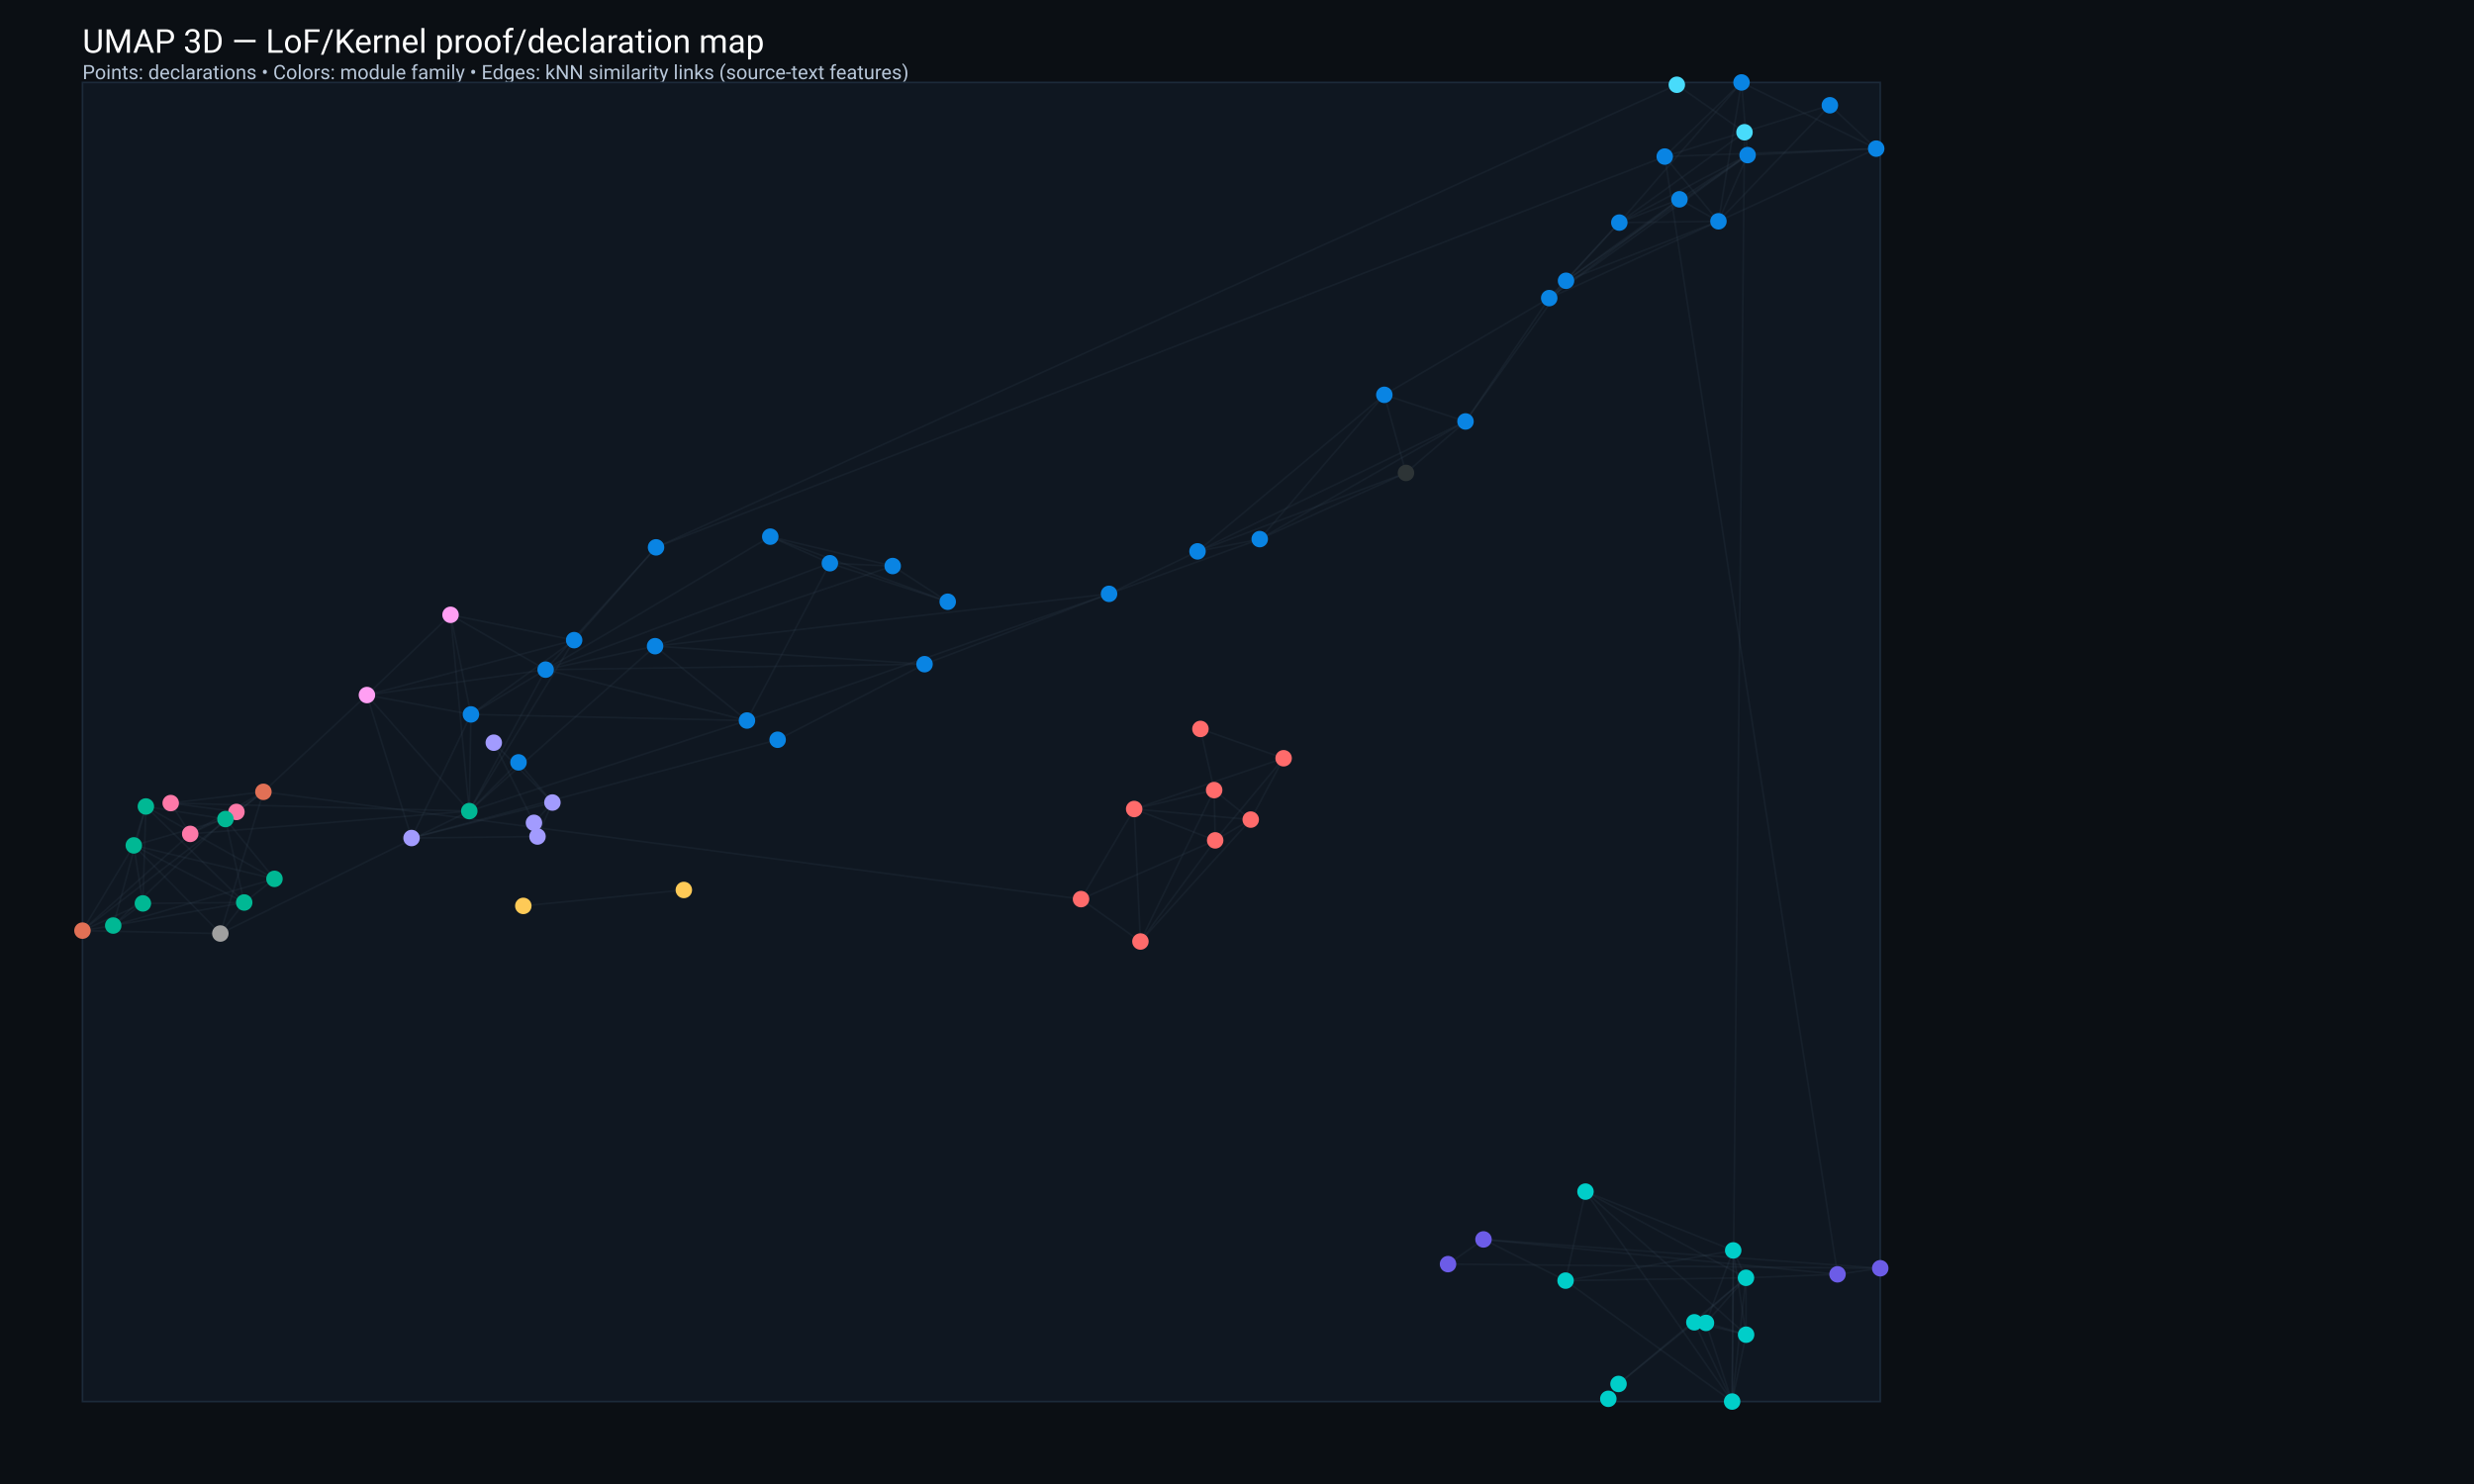
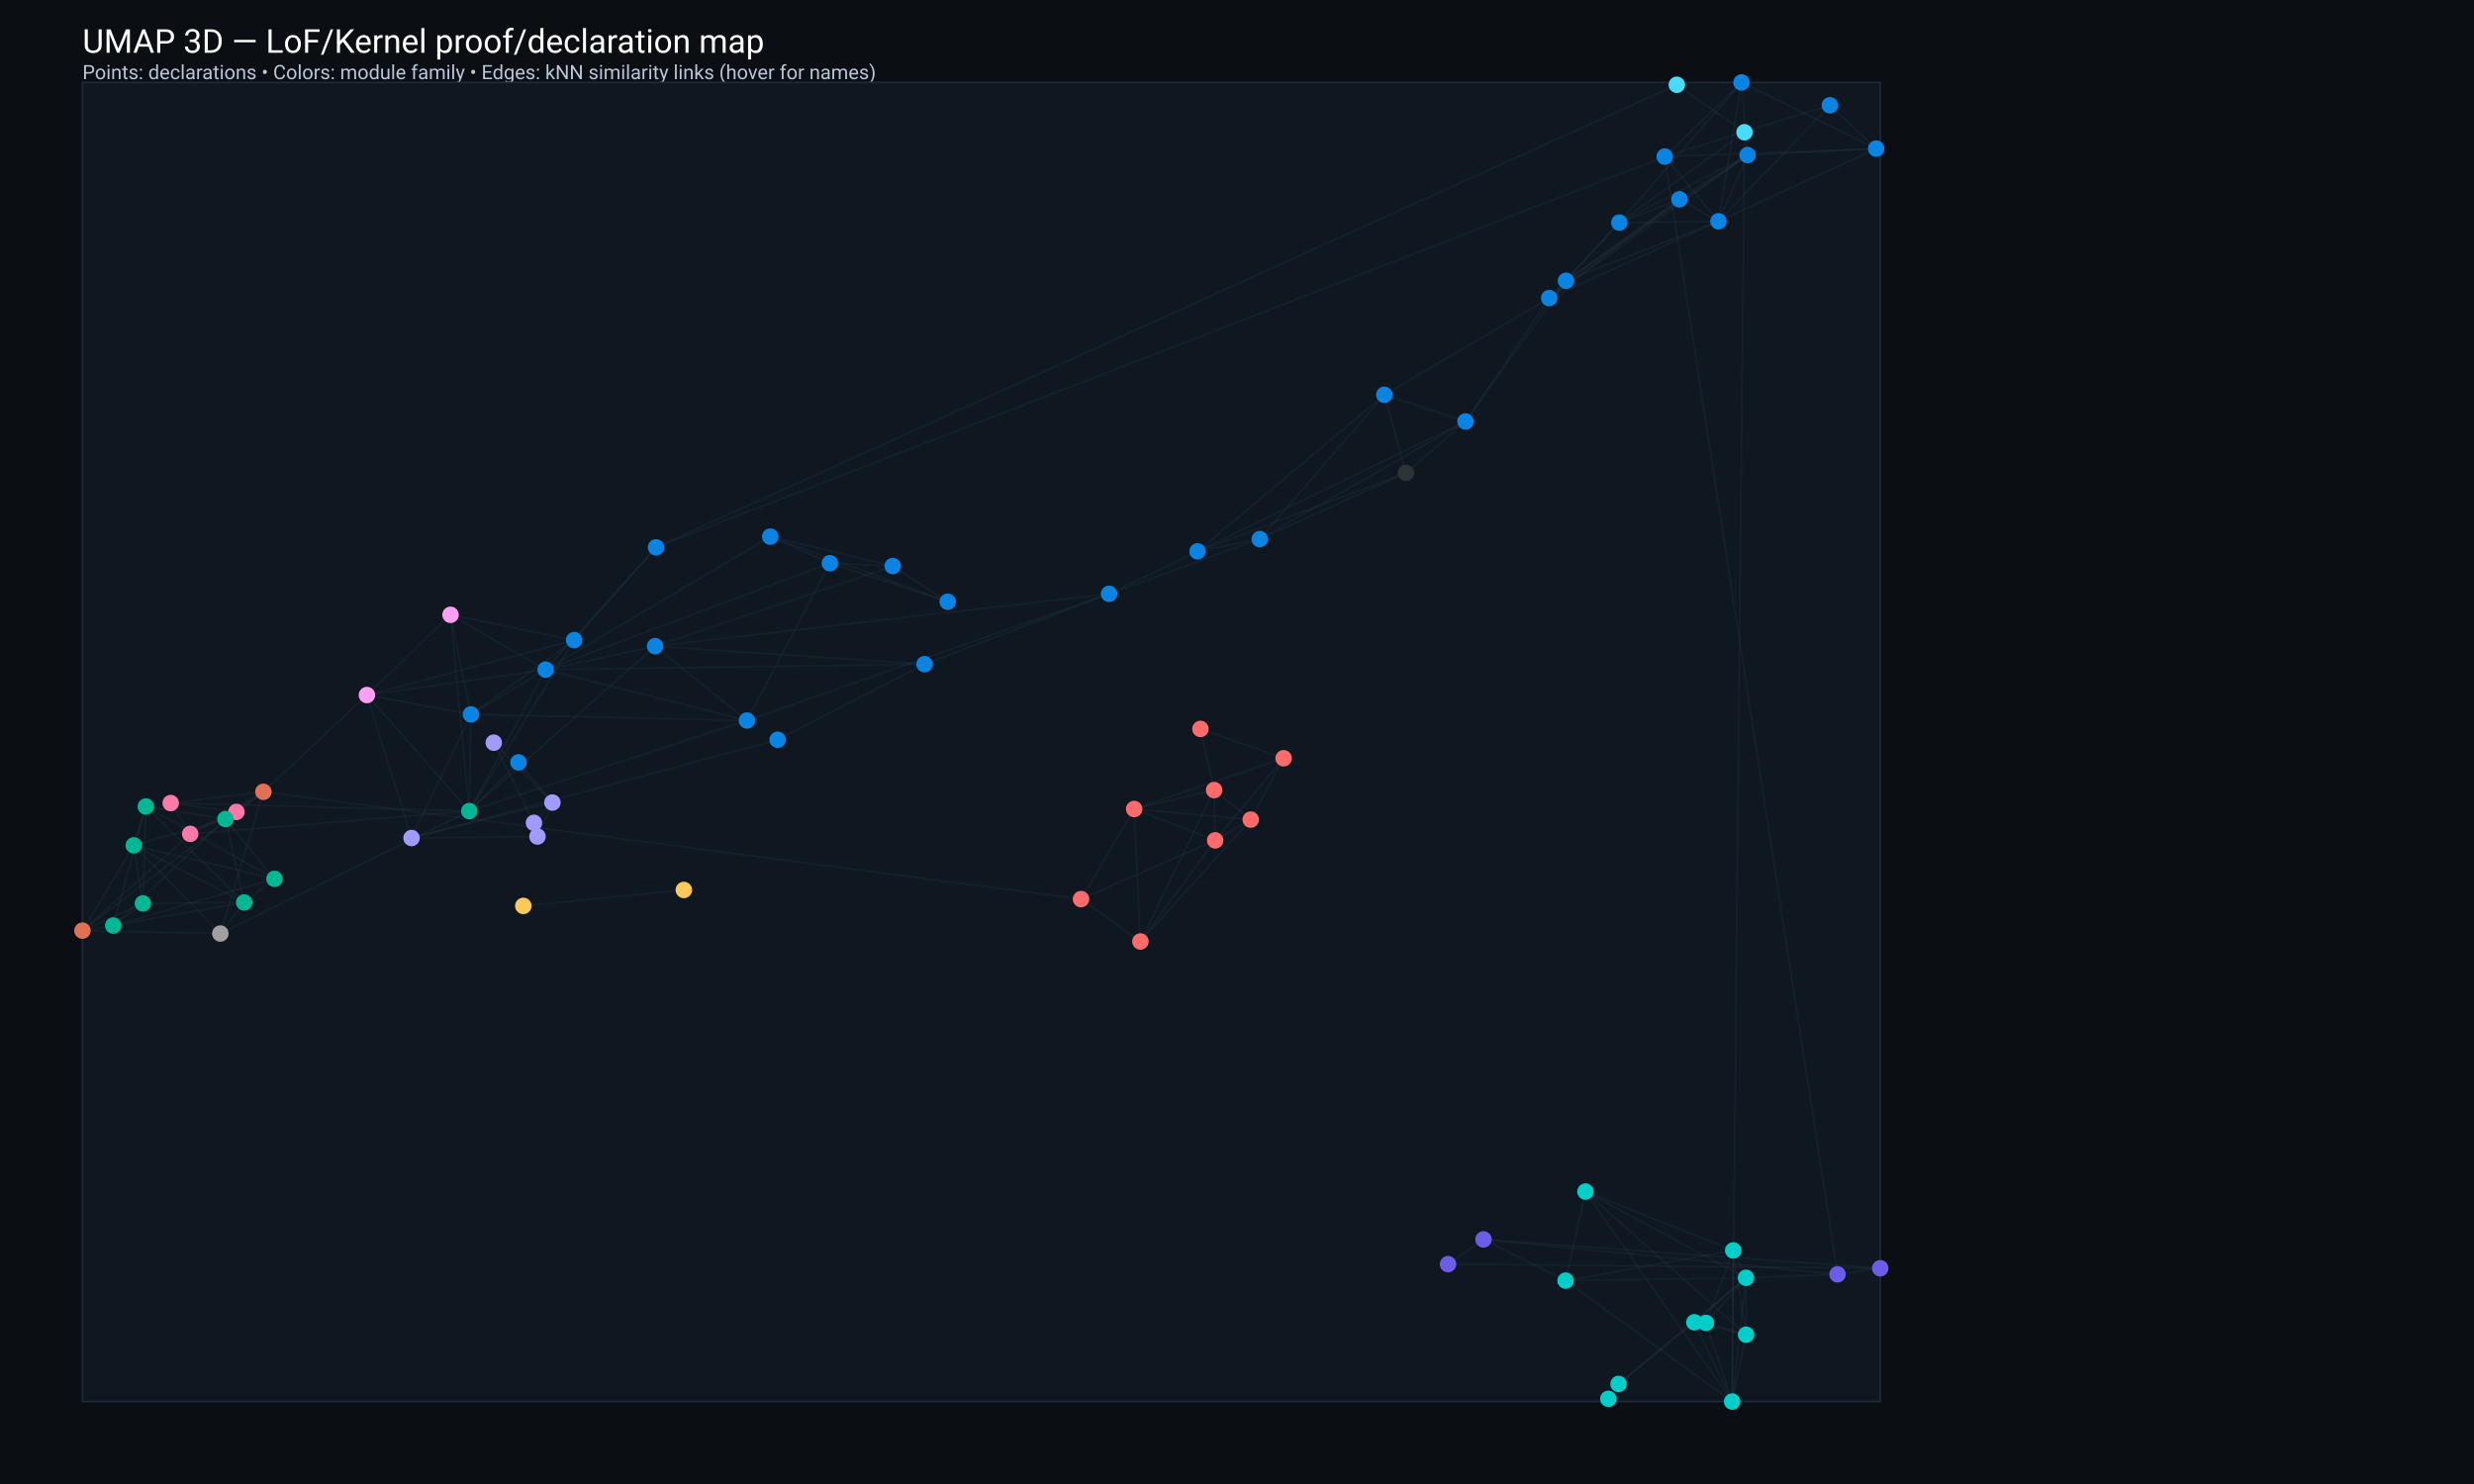
<svg xmlns="http://www.w3.org/2000/svg" width="1500" height="900" viewBox="0 0 1500 900" role="img" aria-label="UMAP preview">
  <rect x="0" y="0" width="1500" height="900" fill="#0b0f14" />
  <text x="50" y="32" fill="#ffffff" font-size="20" font-family="ui-sans-serif,system-ui,Segoe UI,Roboto,Helvetica,Arial">UMAP 3D — LoF/Kernel proof/declaration map</text>
-   <text x="50" y="48" fill="#b8c7d9" font-size="12" font-family="ui-sans-serif,system-ui,Segoe UI,Roboto,Helvetica,Arial">Points: declarations • Colors: module family • Edges: kNN similarity links (source-text features)</text>
+   <text x="50" y="48" fill="#b8c7d9" font-size="12" font-family="ui-sans-serif,system-ui,Segoe UI,Roboto,Helvetica,Arial">Points: declarations • Colors: module family • Edges: kNN similarity links (hover for names)</text>
  <rect x="50" y="50" width="1090" height="800" fill="#0f1721" stroke="#1c2a3a" stroke-width="1" />
  <line x1="672.43" y1="360.15" x2="726.06" y2="334.39" stroke="#3b4b5d" stroke-opacity="0.18" stroke-width="1" />
  <line x1="672.43" y1="360.15" x2="763.78" y2="326.95" stroke="#3b4b5d" stroke-opacity="0.18" stroke-width="1" />
  <line x1="672.43" y1="360.15" x2="452.89" y2="436.98" stroke="#3b4b5d" stroke-opacity="0.18" stroke-width="1" />
  <line x1="672.43" y1="360.15" x2="397.18" y2="391.89" stroke="#3b4b5d" stroke-opacity="0.18" stroke-width="1" />
  <line x1="672.43" y1="360.15" x2="560.55" y2="402.81" stroke="#3b4b5d" stroke-opacity="0.18" stroke-width="1" />
  <line x1="763.78" y1="326.95" x2="726.06" y2="334.39" stroke="#3b4b5d" stroke-opacity="0.18" stroke-width="1" />
  <line x1="763.78" y1="326.95" x2="852.45" y2="286.81" stroke="#3b4b5d" stroke-opacity="0.18" stroke-width="1" />
  <line x1="763.78" y1="326.95" x2="839.33" y2="239.45" stroke="#3b4b5d" stroke-opacity="0.18" stroke-width="1" />
  <line x1="763.78" y1="326.95" x2="888.55" y2="255.60" stroke="#3b4b5d" stroke-opacity="0.18" stroke-width="1" />
  <line x1="726.06" y1="334.39" x2="852.45" y2="286.81" stroke="#3b4b5d" stroke-opacity="0.18" stroke-width="1" />
  <line x1="726.06" y1="334.39" x2="839.33" y2="239.45" stroke="#3b4b5d" stroke-opacity="0.18" stroke-width="1" />
  <line x1="726.06" y1="334.39" x2="888.55" y2="255.60" stroke="#3b4b5d" stroke-opacity="0.18" stroke-width="1" />
  <line x1="1034.34" y1="802.30" x2="1027.30" y2="801.94" stroke="#3b4b5d" stroke-opacity="0.18" stroke-width="1" />
  <line x1="1034.34" y1="802.30" x2="1058.59" y2="774.95" stroke="#3b4b5d" stroke-opacity="0.18" stroke-width="1" />
  <line x1="1034.34" y1="802.30" x2="1050.85" y2="758.34" stroke="#3b4b5d" stroke-opacity="0.18" stroke-width="1" />
  <line x1="1034.34" y1="802.30" x2="1058.67" y2="809.45" stroke="#3b4b5d" stroke-opacity="0.18" stroke-width="1" />
  <line x1="1034.34" y1="802.30" x2="1050.20" y2="850.00" stroke="#3b4b5d" stroke-opacity="0.18" stroke-width="1" />
  <line x1="503.16" y1="341.58" x2="467.02" y2="325.46" stroke="#3b4b5d" stroke-opacity="0.18" stroke-width="1" />
  <line x1="503.16" y1="341.58" x2="541.25" y2="343.29" stroke="#3b4b5d" stroke-opacity="0.18" stroke-width="1" />
  <line x1="503.16" y1="341.58" x2="574.61" y2="364.94" stroke="#3b4b5d" stroke-opacity="0.18" stroke-width="1" />
  <line x1="503.16" y1="341.58" x2="330.82" y2="406.12" stroke="#3b4b5d" stroke-opacity="0.18" stroke-width="1" />
  <line x1="503.16" y1="341.58" x2="452.89" y2="436.98" stroke="#3b4b5d" stroke-opacity="0.18" stroke-width="1" />
  <line x1="1137.55" y1="90.14" x2="1109.46" y2="63.84" stroke="#3b4b5d" stroke-opacity="0.18" stroke-width="1" />
  <line x1="1137.55" y1="90.14" x2="1059.58" y2="94.06" stroke="#3b4b5d" stroke-opacity="0.18" stroke-width="1" />
  <line x1="1137.55" y1="90.14" x2="1041.90" y2="134.21" stroke="#3b4b5d" stroke-opacity="0.18" stroke-width="1" />
  <line x1="1137.55" y1="90.14" x2="1009.34" y2="94.95" stroke="#3b4b5d" stroke-opacity="0.18" stroke-width="1" />
  <line x1="1137.55" y1="90.14" x2="1055.90" y2="50.00" stroke="#3b4b5d" stroke-opacity="0.18" stroke-width="1" />
  <line x1="1050.85" y1="758.34" x2="1058.59" y2="774.95" stroke="#3b4b5d" stroke-opacity="0.18" stroke-width="1" />
  <line x1="1050.85" y1="758.34" x2="961.29" y2="722.68" stroke="#3b4b5d" stroke-opacity="0.18" stroke-width="1" />
  <line x1="1050.85" y1="758.34" x2="949.23" y2="776.66" stroke="#3b4b5d" stroke-opacity="0.18" stroke-width="1" />
  <line x1="1050.85" y1="758.34" x2="1050.20" y2="850.00" stroke="#3b4b5d" stroke-opacity="0.18" stroke-width="1" />
  <line x1="1050.85" y1="758.34" x2="1058.67" y2="809.45" stroke="#3b4b5d" stroke-opacity="0.18" stroke-width="1" />
  <line x1="452.89" y1="436.98" x2="397.18" y2="391.89" stroke="#3b4b5d" stroke-opacity="0.18" stroke-width="1" />
  <line x1="452.89" y1="436.98" x2="330.82" y2="406.12" stroke="#3b4b5d" stroke-opacity="0.18" stroke-width="1" />
  <line x1="452.89" y1="436.98" x2="284.53" y2="491.90" stroke="#3b4b5d" stroke-opacity="0.18" stroke-width="1" />
  <line x1="452.89" y1="436.98" x2="285.54" y2="433.27" stroke="#3b4b5d" stroke-opacity="0.18" stroke-width="1" />
  <line x1="1018.26" y1="120.88" x2="981.80" y2="135.00" stroke="#3b4b5d" stroke-opacity="0.18" stroke-width="1" />
  <line x1="1018.26" y1="120.88" x2="1041.90" y2="134.21" stroke="#3b4b5d" stroke-opacity="0.18" stroke-width="1" />
  <line x1="1018.26" y1="120.88" x2="1059.58" y2="94.06" stroke="#3b4b5d" stroke-opacity="0.18" stroke-width="1" />
  <line x1="1018.26" y1="120.88" x2="949.49" y2="170.28" stroke="#3b4b5d" stroke-opacity="0.18" stroke-width="1" />
  <line x1="1018.26" y1="120.88" x2="939.30" y2="180.79" stroke="#3b4b5d" stroke-opacity="0.18" stroke-width="1" />
  <line x1="888.55" y1="255.60" x2="839.33" y2="239.45" stroke="#3b4b5d" stroke-opacity="0.18" stroke-width="1" />
  <line x1="888.55" y1="255.60" x2="939.30" y2="180.79" stroke="#3b4b5d" stroke-opacity="0.18" stroke-width="1" />
  <line x1="888.55" y1="255.60" x2="949.49" y2="170.28" stroke="#3b4b5d" stroke-opacity="0.18" stroke-width="1" />
  <line x1="888.55" y1="255.60" x2="852.45" y2="286.81" stroke="#3b4b5d" stroke-opacity="0.18" stroke-width="1" />
  <line x1="949.49" y1="170.28" x2="939.30" y2="180.79" stroke="#3b4b5d" stroke-opacity="0.18" stroke-width="1" />
  <line x1="949.49" y1="170.28" x2="981.80" y2="135.00" stroke="#3b4b5d" stroke-opacity="0.18" stroke-width="1" />
  <line x1="949.49" y1="170.28" x2="1059.58" y2="94.06" stroke="#3b4b5d" stroke-opacity="0.18" stroke-width="1" />
  <line x1="949.49" y1="170.28" x2="1041.90" y2="134.21" stroke="#3b4b5d" stroke-opacity="0.18" stroke-width="1" />
  <line x1="961.29" y1="722.68" x2="949.23" y2="776.66" stroke="#3b4b5d" stroke-opacity="0.18" stroke-width="1" />
  <line x1="961.29" y1="722.68" x2="1058.59" y2="774.95" stroke="#3b4b5d" stroke-opacity="0.18" stroke-width="1" />
  <line x1="961.29" y1="722.68" x2="1050.20" y2="850.00" stroke="#3b4b5d" stroke-opacity="0.18" stroke-width="1" />
  <line x1="961.29" y1="722.68" x2="1058.67" y2="809.45" stroke="#3b4b5d" stroke-opacity="0.18" stroke-width="1" />
  <line x1="1055.90" y1="50.00" x2="1009.34" y2="94.95" stroke="#3b4b5d" stroke-opacity="0.18" stroke-width="1" />
  <line x1="1055.90" y1="50.00" x2="1041.90" y2="134.21" stroke="#3b4b5d" stroke-opacity="0.18" stroke-width="1" />
  <line x1="1055.90" y1="50.00" x2="1059.58" y2="94.06" stroke="#3b4b5d" stroke-opacity="0.18" stroke-width="1" />
  <line x1="1055.90" y1="50.00" x2="981.80" y2="135.00" stroke="#3b4b5d" stroke-opacity="0.18" stroke-width="1" />
  <line x1="541.25" y1="343.29" x2="574.61" y2="364.94" stroke="#3b4b5d" stroke-opacity="0.18" stroke-width="1" />
  <line x1="541.25" y1="343.29" x2="467.02" y2="325.46" stroke="#3b4b5d" stroke-opacity="0.18" stroke-width="1" />
  <line x1="541.25" y1="343.29" x2="397.18" y2="391.89" stroke="#3b4b5d" stroke-opacity="0.18" stroke-width="1" />
  <line x1="1058.67" y1="809.45" x2="1050.20" y2="850.00" stroke="#3b4b5d" stroke-opacity="0.18" stroke-width="1" />
  <line x1="1058.67" y1="809.45" x2="1058.59" y2="774.95" stroke="#3b4b5d" stroke-opacity="0.18" stroke-width="1" />
  <line x1="1058.67" y1="809.45" x2="1027.30" y2="801.94" stroke="#3b4b5d" stroke-opacity="0.18" stroke-width="1" />
  <line x1="899.45" y1="751.67" x2="877.95" y2="766.65" stroke="#3b4b5d" stroke-opacity="0.18" stroke-width="1" />
  <line x1="899.45" y1="751.67" x2="949.23" y2="776.66" stroke="#3b4b5d" stroke-opacity="0.18" stroke-width="1" />
  <line x1="899.45" y1="751.67" x2="1114.10" y2="772.83" stroke="#3b4b5d" stroke-opacity="0.18" stroke-width="1" />
  <line x1="899.45" y1="751.67" x2="1140.00" y2="769.16" stroke="#3b4b5d" stroke-opacity="0.18" stroke-width="1" />
  <line x1="1059.58" y1="94.06" x2="1041.90" y2="134.21" stroke="#3b4b5d" stroke-opacity="0.18" stroke-width="1" />
  <line x1="1059.58" y1="94.06" x2="981.80" y2="135.00" stroke="#3b4b5d" stroke-opacity="0.18" stroke-width="1" />
  <line x1="1059.58" y1="94.06" x2="939.30" y2="180.79" stroke="#3b4b5d" stroke-opacity="0.18" stroke-width="1" />
  <line x1="981.32" y1="839.32" x2="975.14" y2="848.34" stroke="#3b4b5d" stroke-opacity="0.18" stroke-width="1" />
  <line x1="981.32" y1="839.32" x2="1027.30" y2="801.94" stroke="#3b4b5d" stroke-opacity="0.18" stroke-width="1" />
  <line x1="981.32" y1="839.32" x2="1058.59" y2="774.95" stroke="#3b4b5d" stroke-opacity="0.18" stroke-width="1" />
  <line x1="1114.10" y1="772.83" x2="1140.00" y2="769.16" stroke="#3b4b5d" stroke-opacity="0.18" stroke-width="1" />
  <line x1="1114.10" y1="772.83" x2="1058.59" y2="774.95" stroke="#3b4b5d" stroke-opacity="0.18" stroke-width="1" />
  <line x1="1114.10" y1="772.83" x2="1009.34" y2="94.95" stroke="#3b4b5d" stroke-opacity="0.18" stroke-width="1" />
  <line x1="1027.30" y1="801.94" x2="1058.59" y2="774.95" stroke="#3b4b5d" stroke-opacity="0.18" stroke-width="1" />
  <line x1="1027.30" y1="801.94" x2="1050.20" y2="850.00" stroke="#3b4b5d" stroke-opacity="0.18" stroke-width="1" />
  <line x1="348.11" y1="388.23" x2="397.76" y2="331.95" stroke="#3b4b5d" stroke-opacity="0.18" stroke-width="1" />
  <line x1="348.11" y1="388.23" x2="273.17" y2="372.87" stroke="#3b4b5d" stroke-opacity="0.18" stroke-width="1" />
  <line x1="348.11" y1="388.23" x2="222.47" y2="421.53" stroke="#3b4b5d" stroke-opacity="0.18" stroke-width="1" />
  <line x1="348.11" y1="388.23" x2="285.54" y2="433.27" stroke="#3b4b5d" stroke-opacity="0.18" stroke-width="1" />
  <line x1="348.11" y1="388.23" x2="284.53" y2="491.90" stroke="#3b4b5d" stroke-opacity="0.18" stroke-width="1" />
  <line x1="133.60" y1="566.16" x2="284.53" y2="491.90" stroke="#3b4b5d" stroke-opacity="0.18" stroke-width="1" />
  <line x1="133.60" y1="566.16" x2="81.12" y2="512.71" stroke="#3b4b5d" stroke-opacity="0.18" stroke-width="1" />
  <line x1="133.60" y1="566.16" x2="50.00" y2="564.40" stroke="#3b4b5d" stroke-opacity="0.18" stroke-width="1" />
  <line x1="133.60" y1="566.16" x2="148.06" y2="547.34" stroke="#3b4b5d" stroke-opacity="0.18" stroke-width="1" />
  <line x1="133.60" y1="566.16" x2="159.70" y2="480.22" stroke="#3b4b5d" stroke-opacity="0.18" stroke-width="1" />
  <line x1="273.17" y1="372.87" x2="222.47" y2="421.53" stroke="#3b4b5d" stroke-opacity="0.18" stroke-width="1" />
  <line x1="273.17" y1="372.87" x2="284.53" y2="491.90" stroke="#3b4b5d" stroke-opacity="0.18" stroke-width="1" />
  <line x1="273.17" y1="372.87" x2="285.54" y2="433.27" stroke="#3b4b5d" stroke-opacity="0.18" stroke-width="1" />
  <line x1="273.17" y1="372.87" x2="330.82" y2="406.12" stroke="#3b4b5d" stroke-opacity="0.18" stroke-width="1" />
  <line x1="1057.70" y1="80.21" x2="1016.67" y2="51.41" stroke="#3b4b5d" stroke-opacity="0.18" stroke-width="1" />
  <line x1="1057.70" y1="80.21" x2="981.80" y2="135.00" stroke="#3b4b5d" stroke-opacity="0.18" stroke-width="1" />
  <line x1="1057.70" y1="80.21" x2="1050.20" y2="850.00" stroke="#3b4b5d" stroke-opacity="0.18" stroke-width="1" />
  <line x1="736.15" y1="479.17" x2="727.83" y2="442.07" stroke="#3b4b5d" stroke-opacity="0.18" stroke-width="1" />
  <line x1="736.15" y1="479.17" x2="758.32" y2="497.06" stroke="#3b4b5d" stroke-opacity="0.18" stroke-width="1" />
  <line x1="736.15" y1="479.17" x2="736.77" y2="509.66" stroke="#3b4b5d" stroke-opacity="0.18" stroke-width="1" />
  <line x1="736.15" y1="479.17" x2="687.65" y2="490.64" stroke="#3b4b5d" stroke-opacity="0.18" stroke-width="1" />
  <line x1="736.15" y1="479.17" x2="691.45" y2="570.99" stroke="#3b4b5d" stroke-opacity="0.18" stroke-width="1" />
  <line x1="467.02" y1="325.46" x2="574.61" y2="364.94" stroke="#3b4b5d" stroke-opacity="0.18" stroke-width="1" />
  <line x1="467.02" y1="325.46" x2="330.82" y2="406.12" stroke="#3b4b5d" stroke-opacity="0.18" stroke-width="1" />
  <line x1="1109.46" y1="63.84" x2="1041.90" y2="134.21" stroke="#3b4b5d" stroke-opacity="0.18" stroke-width="1" />
  <line x1="1109.46" y1="63.84" x2="1009.34" y2="94.95" stroke="#3b4b5d" stroke-opacity="0.18" stroke-width="1" />
  <line x1="560.55" y1="402.81" x2="471.49" y2="448.64" stroke="#3b4b5d" stroke-opacity="0.18" stroke-width="1" />
  <line x1="560.55" y1="402.81" x2="397.18" y2="391.89" stroke="#3b4b5d" stroke-opacity="0.18" stroke-width="1" />
  <line x1="560.55" y1="402.81" x2="330.82" y2="406.12" stroke="#3b4b5d" stroke-opacity="0.18" stroke-width="1" />
  <line x1="1058.59" y1="774.95" x2="949.23" y2="776.66" stroke="#3b4b5d" stroke-opacity="0.18" stroke-width="1" />
  <line x1="1058.59" y1="774.95" x2="1050.20" y2="850.00" stroke="#3b4b5d" stroke-opacity="0.18" stroke-width="1" />
  <line x1="397.76" y1="331.95" x2="1016.67" y2="51.41" stroke="#3b4b5d" stroke-opacity="0.18" stroke-width="1" />
  <line x1="397.76" y1="331.95" x2="330.82" y2="406.12" stroke="#3b4b5d" stroke-opacity="0.18" stroke-width="1" />
  <line x1="397.76" y1="331.95" x2="1009.34" y2="94.95" stroke="#3b4b5d" stroke-opacity="0.18" stroke-width="1" />
  <line x1="285.54" y1="433.27" x2="330.82" y2="406.12" stroke="#3b4b5d" stroke-opacity="0.18" stroke-width="1" />
  <line x1="285.54" y1="433.27" x2="222.47" y2="421.53" stroke="#3b4b5d" stroke-opacity="0.18" stroke-width="1" />
  <line x1="285.54" y1="433.27" x2="284.53" y2="491.90" stroke="#3b4b5d" stroke-opacity="0.18" stroke-width="1" />
  <line x1="285.54" y1="433.27" x2="249.53" y2="508.24" stroke="#3b4b5d" stroke-opacity="0.18" stroke-width="1" />
  <line x1="397.18" y1="391.89" x2="330.82" y2="406.12" stroke="#3b4b5d" stroke-opacity="0.18" stroke-width="1" />
  <line x1="397.18" y1="391.89" x2="284.53" y2="491.90" stroke="#3b4b5d" stroke-opacity="0.18" stroke-width="1" />
  <line x1="981.80" y1="135.00" x2="1041.90" y2="134.21" stroke="#3b4b5d" stroke-opacity="0.18" stroke-width="1" />
  <line x1="981.80" y1="135.00" x2="939.30" y2="180.79" stroke="#3b4b5d" stroke-opacity="0.18" stroke-width="1" />
  <line x1="330.82" y1="406.12" x2="284.53" y2="491.90" stroke="#3b4b5d" stroke-opacity="0.18" stroke-width="1" />
  <line x1="330.82" y1="406.12" x2="222.47" y2="421.53" stroke="#3b4b5d" stroke-opacity="0.18" stroke-width="1" />
  <line x1="839.33" y1="239.45" x2="939.30" y2="180.79" stroke="#3b4b5d" stroke-opacity="0.18" stroke-width="1" />
  <line x1="839.33" y1="239.45" x2="852.45" y2="286.81" stroke="#3b4b5d" stroke-opacity="0.18" stroke-width="1" />
  <line x1="939.30" y1="180.79" x2="1041.90" y2="134.21" stroke="#3b4b5d" stroke-opacity="0.18" stroke-width="1" />
  <line x1="949.23" y1="776.66" x2="1050.20" y2="850.00" stroke="#3b4b5d" stroke-opacity="0.18" stroke-width="1" />
  <line x1="1009.34" y1="94.95" x2="1041.90" y2="134.21" stroke="#3b4b5d" stroke-opacity="0.18" stroke-width="1" />
  <line x1="222.47" y1="421.53" x2="249.53" y2="508.24" stroke="#3b4b5d" stroke-opacity="0.18" stroke-width="1" />
  <line x1="222.47" y1="421.53" x2="284.53" y2="491.90" stroke="#3b4b5d" stroke-opacity="0.18" stroke-width="1" />
  <line x1="222.47" y1="421.53" x2="159.70" y2="480.22" stroke="#3b4b5d" stroke-opacity="0.18" stroke-width="1" />
  <line x1="471.49" y1="448.64" x2="249.53" y2="508.24" stroke="#3b4b5d" stroke-opacity="0.18" stroke-width="1" />
  <line x1="877.95" y1="766.65" x2="1140.00" y2="769.16" stroke="#3b4b5d" stroke-opacity="0.18" stroke-width="1" />
  <line x1="314.37" y1="462.36" x2="334.93" y2="486.71" stroke="#3b4b5d" stroke-opacity="0.18" stroke-width="1" />
  <line x1="314.37" y1="462.36" x2="284.53" y2="491.90" stroke="#3b4b5d" stroke-opacity="0.18" stroke-width="1" />
  <line x1="249.53" y1="508.24" x2="325.89" y2="507.32" stroke="#3b4b5d" stroke-opacity="0.18" stroke-width="1" />
  <line x1="249.53" y1="508.24" x2="334.93" y2="486.71" stroke="#3b4b5d" stroke-opacity="0.18" stroke-width="1" />
  <line x1="299.38" y1="450.42" x2="334.93" y2="486.71" stroke="#3b4b5d" stroke-opacity="0.18" stroke-width="1" />
  <line x1="299.38" y1="450.42" x2="323.74" y2="499.02" stroke="#3b4b5d" stroke-opacity="0.18" stroke-width="1" />
  <line x1="334.93" y1="486.71" x2="325.89" y2="507.32" stroke="#3b4b5d" stroke-opacity="0.18" stroke-width="1" />
  <line x1="334.93" y1="486.71" x2="323.74" y2="499.02" stroke="#3b4b5d" stroke-opacity="0.18" stroke-width="1" />
  <line x1="323.74" y1="499.02" x2="325.89" y2="507.32" stroke="#3b4b5d" stroke-opacity="0.18" stroke-width="1" />
  <line x1="115.33" y1="505.73" x2="103.50" y2="487.04" stroke="#3b4b5d" stroke-opacity="0.18" stroke-width="1" />
  <line x1="115.33" y1="505.73" x2="159.70" y2="480.22" stroke="#3b4b5d" stroke-opacity="0.18" stroke-width="1" />
  <line x1="115.33" y1="505.73" x2="143.35" y2="492.41" stroke="#3b4b5d" stroke-opacity="0.18" stroke-width="1" />
  <line x1="115.33" y1="505.73" x2="284.53" y2="491.90" stroke="#3b4b5d" stroke-opacity="0.18" stroke-width="1" />
  <line x1="115.33" y1="505.73" x2="50.00" y2="564.40" stroke="#3b4b5d" stroke-opacity="0.18" stroke-width="1" />
  <line x1="143.35" y1="492.41" x2="103.50" y2="487.04" stroke="#3b4b5d" stroke-opacity="0.18" stroke-width="1" />
  <line x1="143.35" y1="492.41" x2="159.70" y2="480.22" stroke="#3b4b5d" stroke-opacity="0.18" stroke-width="1" />
  <line x1="103.50" y1="487.04" x2="159.70" y2="480.22" stroke="#3b4b5d" stroke-opacity="0.18" stroke-width="1" />
  <line x1="103.50" y1="487.04" x2="284.53" y2="491.90" stroke="#3b4b5d" stroke-opacity="0.18" stroke-width="1" />
  <line x1="136.69" y1="496.74" x2="88.44" y2="489.10" stroke="#3b4b5d" stroke-opacity="0.18" stroke-width="1" />
  <line x1="136.69" y1="496.74" x2="81.12" y2="512.71" stroke="#3b4b5d" stroke-opacity="0.18" stroke-width="1" />
  <line x1="136.69" y1="496.74" x2="148.06" y2="547.34" stroke="#3b4b5d" stroke-opacity="0.18" stroke-width="1" />
  <line x1="136.69" y1="496.74" x2="166.41" y2="533.00" stroke="#3b4b5d" stroke-opacity="0.18" stroke-width="1" />
  <line x1="136.69" y1="496.74" x2="68.65" y2="561.32" stroke="#3b4b5d" stroke-opacity="0.18" stroke-width="1" />
  <line x1="68.65" y1="561.32" x2="86.63" y2="547.89" stroke="#3b4b5d" stroke-opacity="0.18" stroke-width="1" />
  <line x1="68.65" y1="561.32" x2="148.06" y2="547.34" stroke="#3b4b5d" stroke-opacity="0.18" stroke-width="1" />
  <line x1="68.65" y1="561.32" x2="50.00" y2="564.40" stroke="#3b4b5d" stroke-opacity="0.18" stroke-width="1" />
  <line x1="68.65" y1="561.32" x2="88.44" y2="489.10" stroke="#3b4b5d" stroke-opacity="0.18" stroke-width="1" />
  <line x1="68.65" y1="561.32" x2="166.41" y2="533.00" stroke="#3b4b5d" stroke-opacity="0.18" stroke-width="1" />
  <line x1="86.63" y1="547.89" x2="148.06" y2="547.34" stroke="#3b4b5d" stroke-opacity="0.18" stroke-width="1" />
  <line x1="86.63" y1="547.89" x2="88.44" y2="489.10" stroke="#3b4b5d" stroke-opacity="0.18" stroke-width="1" />
  <line x1="86.63" y1="547.89" x2="81.12" y2="512.71" stroke="#3b4b5d" stroke-opacity="0.18" stroke-width="1" />
  <line x1="86.63" y1="547.89" x2="50.00" y2="564.40" stroke="#3b4b5d" stroke-opacity="0.18" stroke-width="1" />
  <line x1="88.44" y1="489.10" x2="148.06" y2="547.34" stroke="#3b4b5d" stroke-opacity="0.18" stroke-width="1" />
  <line x1="88.44" y1="489.10" x2="81.12" y2="512.71" stroke="#3b4b5d" stroke-opacity="0.18" stroke-width="1" />
  <line x1="88.44" y1="489.10" x2="166.41" y2="533.00" stroke="#3b4b5d" stroke-opacity="0.18" stroke-width="1" />
  <line x1="166.41" y1="533.00" x2="148.06" y2="547.34" stroke="#3b4b5d" stroke-opacity="0.18" stroke-width="1" />
  <line x1="166.41" y1="533.00" x2="81.12" y2="512.71" stroke="#3b4b5d" stroke-opacity="0.18" stroke-width="1" />
  <line x1="148.06" y1="547.34" x2="81.12" y2="512.71" stroke="#3b4b5d" stroke-opacity="0.18" stroke-width="1" />
  <line x1="50.00" y1="564.40" x2="81.12" y2="512.71" stroke="#3b4b5d" stroke-opacity="0.18" stroke-width="1" />
  <line x1="50.00" y1="564.40" x2="159.70" y2="480.22" stroke="#3b4b5d" stroke-opacity="0.18" stroke-width="1" />
  <line x1="159.70" y1="480.22" x2="655.43" y2="545.28" stroke="#3b4b5d" stroke-opacity="0.18" stroke-width="1" />
  <line x1="317.29" y1="549.40" x2="414.62" y2="539.74" stroke="#3b4b5d" stroke-opacity="0.18" stroke-width="1" />
  <line x1="778.26" y1="459.86" x2="758.32" y2="497.06" stroke="#3b4b5d" stroke-opacity="0.18" stroke-width="1" />
  <line x1="778.26" y1="459.86" x2="687.65" y2="490.64" stroke="#3b4b5d" stroke-opacity="0.18" stroke-width="1" />
  <line x1="778.26" y1="459.86" x2="736.77" y2="509.66" stroke="#3b4b5d" stroke-opacity="0.18" stroke-width="1" />
  <line x1="778.26" y1="459.86" x2="727.83" y2="442.07" stroke="#3b4b5d" stroke-opacity="0.18" stroke-width="1" />
  <line x1="691.45" y1="570.99" x2="655.43" y2="545.28" stroke="#3b4b5d" stroke-opacity="0.18" stroke-width="1" />
  <line x1="691.45" y1="570.99" x2="736.77" y2="509.66" stroke="#3b4b5d" stroke-opacity="0.18" stroke-width="1" />
  <line x1="691.45" y1="570.99" x2="687.65" y2="490.64" stroke="#3b4b5d" stroke-opacity="0.18" stroke-width="1" />
  <line x1="691.45" y1="570.99" x2="758.32" y2="497.06" stroke="#3b4b5d" stroke-opacity="0.18" stroke-width="1" />
  <line x1="758.32" y1="497.06" x2="736.77" y2="509.66" stroke="#3b4b5d" stroke-opacity="0.18" stroke-width="1" />
  <line x1="758.32" y1="497.06" x2="687.65" y2="490.64" stroke="#3b4b5d" stroke-opacity="0.18" stroke-width="1" />
  <line x1="736.77" y1="509.66" x2="687.65" y2="490.64" stroke="#3b4b5d" stroke-opacity="0.18" stroke-width="1" />
  <line x1="736.77" y1="509.66" x2="655.43" y2="545.28" stroke="#3b4b5d" stroke-opacity="0.18" stroke-width="1" />
  <line x1="687.65" y1="490.64" x2="655.43" y2="545.28" stroke="#3b4b5d" stroke-opacity="0.18" stroke-width="1" />
  <circle cx="672.43" cy="360.15" r="5" fill="#0984e3" />
  <circle cx="763.78" cy="326.95" r="5" fill="#0984e3" />
  <circle cx="726.06" cy="334.39" r="5" fill="#0984e3" />
  <circle cx="1034.34" cy="802.30" r="5" fill="#00cec9" />
  <circle cx="503.16" cy="341.58" r="5" fill="#0984e3" />
  <circle cx="1137.55" cy="90.14" r="5" fill="#0984e3" />
  <circle cx="1050.85" cy="758.34" r="5" fill="#00cec9" />
  <circle cx="452.89" cy="436.98" r="5" fill="#0984e3" />
  <circle cx="1018.26" cy="120.88" r="5" fill="#0984e3" />
  <circle cx="888.55" cy="255.60" r="5" fill="#0984e3" />
  <circle cx="949.49" cy="170.28" r="5" fill="#0984e3" />
  <circle cx="961.29" cy="722.68" r="5" fill="#00cec9" />
  <circle cx="1055.90" cy="50.00" r="5" fill="#0984e3" />
  <circle cx="541.25" cy="343.29" r="5" fill="#0984e3" />
  <circle cx="1058.67" cy="809.45" r="5" fill="#00cec9" />
  <circle cx="899.45" cy="751.67" r="5" fill="#6c5ce7" />
  <circle cx="1059.58" cy="94.06" r="5" fill="#0984e3" />
  <circle cx="981.32" cy="839.32" r="5" fill="#00cec9" />
  <circle cx="1114.10" cy="772.83" r="5" fill="#6c5ce7" />
  <circle cx="1027.30" cy="801.94" r="5" fill="#00cec9" />
  <circle cx="348.11" cy="388.23" r="5" fill="#0984e3" />
  <circle cx="133.60" cy="566.16" r="5" fill="#a0a0a0" />
  <circle cx="273.17" cy="372.87" r="5" fill="#ff9ff3" />
  <circle cx="1057.70" cy="80.21" r="5" fill="#48dbfb" />
  <circle cx="736.15" cy="479.17" r="5" fill="#ff6b6b" />
  <circle cx="467.02" cy="325.46" r="5" fill="#0984e3" />
  <circle cx="1109.46" cy="63.84" r="5" fill="#0984e3" />
  <circle cx="560.55" cy="402.81" r="5" fill="#0984e3" />
  <circle cx="1058.59" cy="774.95" r="5" fill="#00cec9" />
  <circle cx="397.76" cy="331.95" r="5" fill="#0984e3" />
  <circle cx="285.54" cy="433.27" r="5" fill="#0984e3" />
  <circle cx="397.18" cy="391.89" r="5" fill="#0984e3" />
  <circle cx="981.80" cy="135.00" r="5" fill="#0984e3" />
  <circle cx="330.82" cy="406.12" r="5" fill="#0984e3" />
  <circle cx="839.33" cy="239.45" r="5" fill="#0984e3" />
  <circle cx="939.30" cy="180.79" r="5" fill="#0984e3" />
  <circle cx="949.23" cy="776.66" r="5" fill="#00cec9" />
  <circle cx="1009.34" cy="94.95" r="5" fill="#0984e3" />
  <circle cx="574.61" cy="364.94" r="5" fill="#0984e3" />
  <circle cx="222.47" cy="421.53" r="5" fill="#ff9ff3" />
  <circle cx="471.49" cy="448.64" r="5" fill="#0984e3" />
  <circle cx="1050.20" cy="850.00" r="5" fill="#00cec9" />
  <circle cx="877.95" cy="766.65" r="5" fill="#6c5ce7" />
  <circle cx="1041.90" cy="134.21" r="5" fill="#0984e3" />
  <circle cx="314.37" cy="462.36" r="5" fill="#0984e3" />
  <circle cx="975.14" cy="848.34" r="5" fill="#00cec9" />
  <circle cx="1140.00" cy="769.16" r="5" fill="#6c5ce7" />
  <circle cx="1016.67" cy="51.41" r="5" fill="#48dbfb" />
  <circle cx="249.53" cy="508.24" r="5" fill="#a29bfe" />
  <circle cx="299.38" cy="450.42" r="5" fill="#a29bfe" />
  <circle cx="334.93" cy="486.71" r="5" fill="#a29bfe" />
  <circle cx="323.74" cy="499.02" r="5" fill="#a29bfe" />
  <circle cx="325.89" cy="507.32" r="5" fill="#a29bfe" />
  <circle cx="115.33" cy="505.73" r="5" fill="#fd79a8" />
  <circle cx="143.35" cy="492.41" r="5" fill="#fd79a8" />
  <circle cx="103.50" cy="487.04" r="5" fill="#fd79a8" />
  <circle cx="136.69" cy="496.74" r="5" fill="#00b894" />
  <circle cx="68.65" cy="561.32" r="5" fill="#00b894" />
  <circle cx="86.63" cy="547.89" r="5" fill="#00b894" />
  <circle cx="284.53" cy="491.90" r="5" fill="#00b894" />
  <circle cx="88.44" cy="489.10" r="5" fill="#00b894" />
  <circle cx="166.41" cy="533.00" r="5" fill="#00b894" />
  <circle cx="148.06" cy="547.34" r="5" fill="#00b894" />
  <circle cx="50.00" cy="564.40" r="5" fill="#e17055" />
  <circle cx="159.70" cy="480.22" r="5" fill="#e17055" />
  <circle cx="81.12" cy="512.71" r="5" fill="#00b894" />
  <circle cx="317.29" cy="549.40" r="5" fill="#feca57" />
  <circle cx="414.62" cy="539.74" r="5" fill="#feca57" />
  <circle cx="778.26" cy="459.86" r="5" fill="#ff6b6b" />
  <circle cx="691.45" cy="570.99" r="5" fill="#ff6b6b" />
  <circle cx="758.32" cy="497.06" r="5" fill="#ff6b6b" />
  <circle cx="736.77" cy="509.66" r="5" fill="#ff6b6b" />
  <circle cx="687.65" cy="490.64" r="5" fill="#ff6b6b" />
  <circle cx="727.83" cy="442.07" r="5" fill="#ff6b6b" />
  <circle cx="655.43" cy="545.28" r="5" fill="#ff6b6b" />
  <circle cx="852.45" cy="286.81" r="5" fill="#2d3436" />
</svg>
